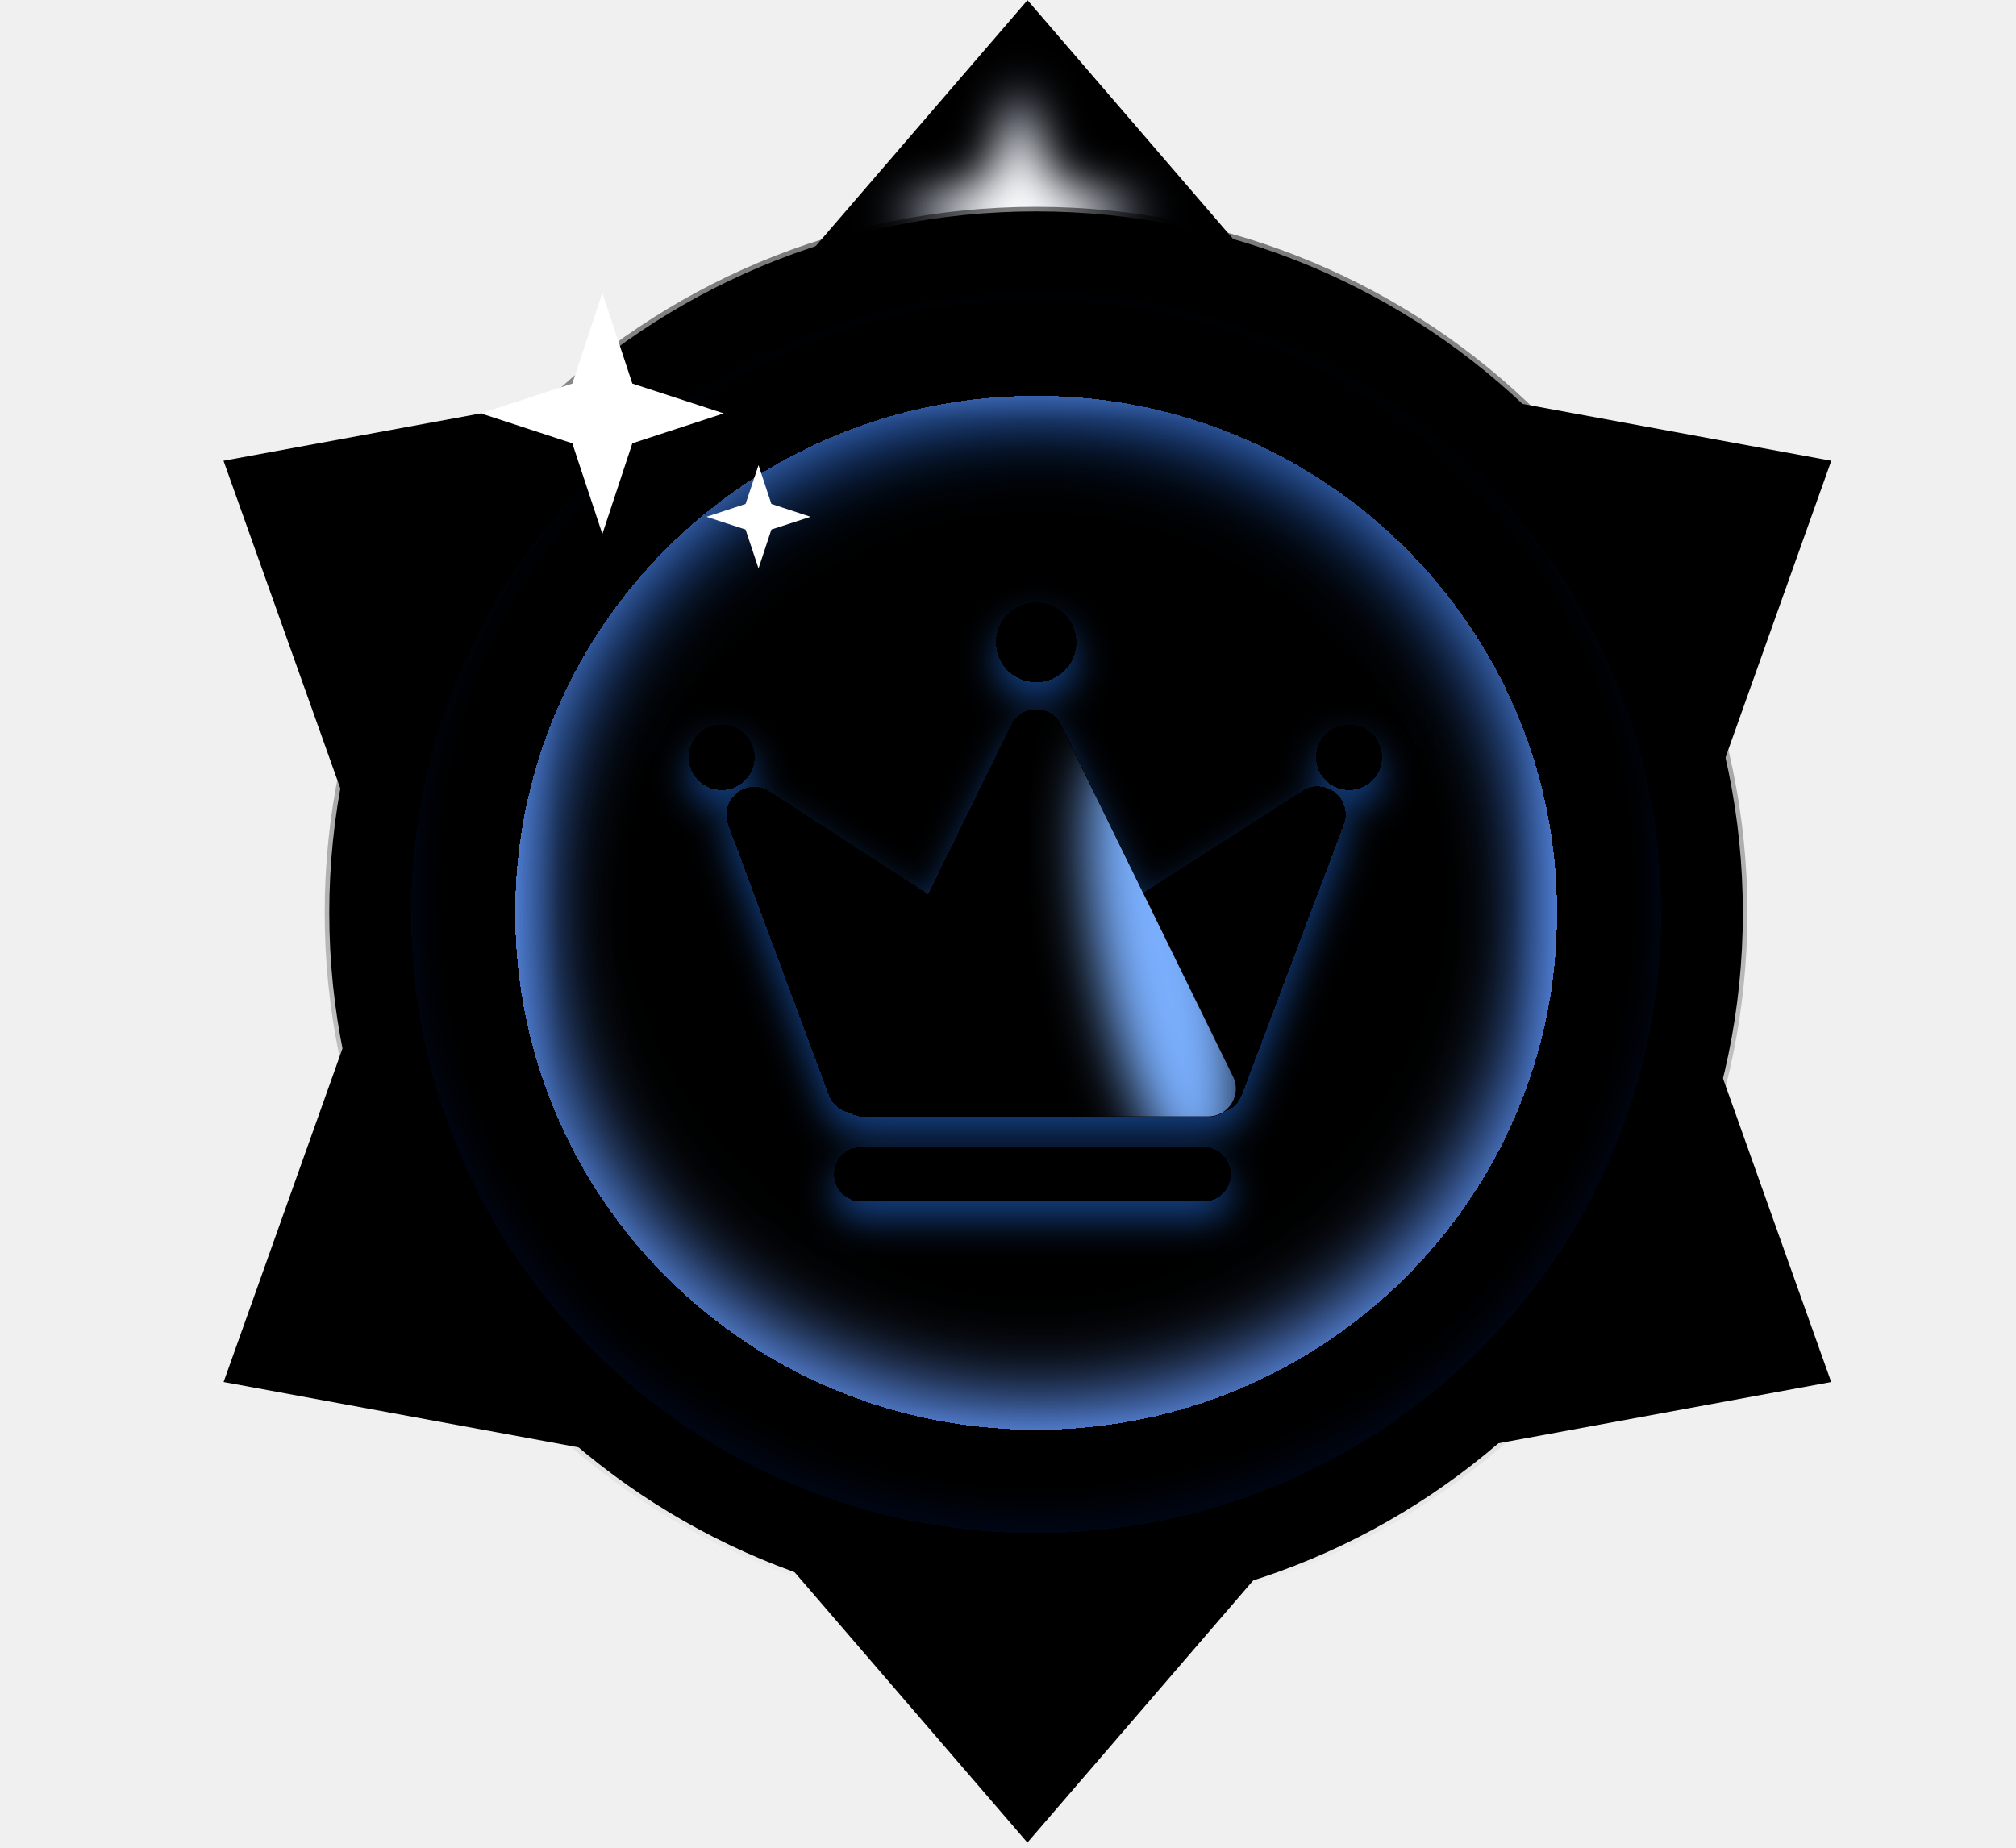
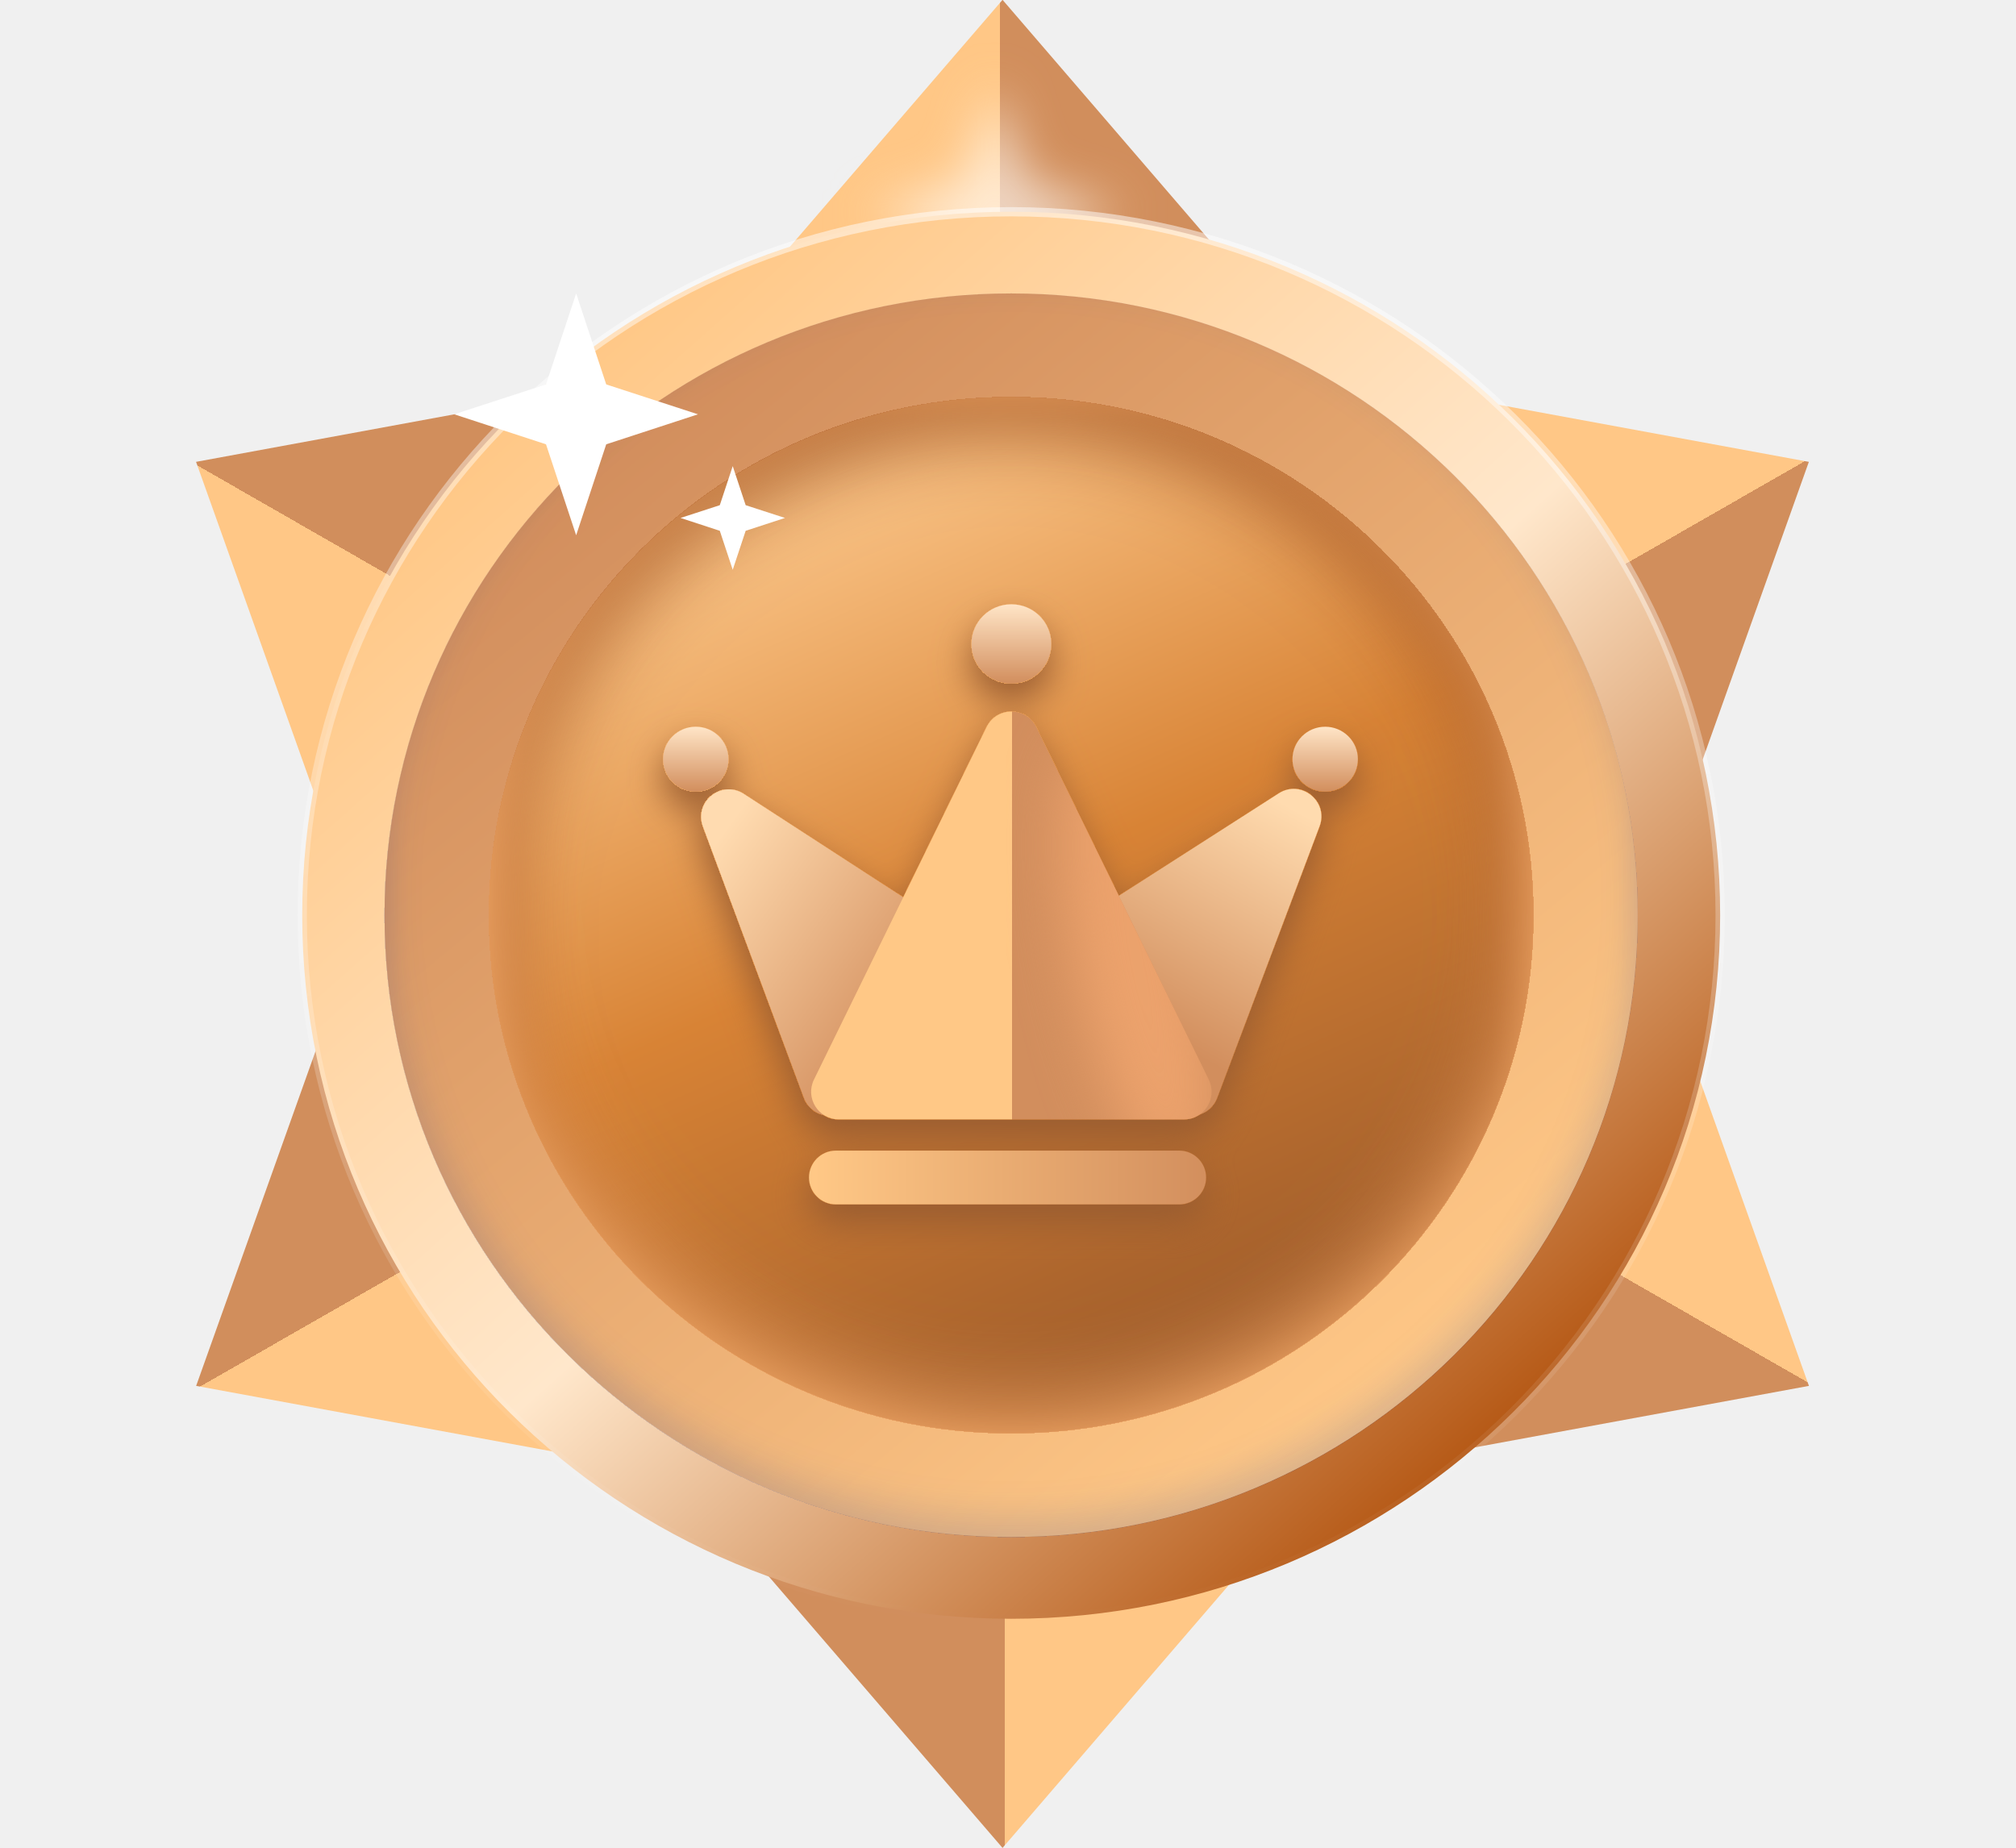
<svg xmlns="http://www.w3.org/2000/svg" width="24" height="22" viewBox="0 0 24 22" fill="none">
-   <path d="M12.232 0.002L15.541 3.846H8.922L12.232 0.002Z" fill="url(#paint0_linear_1242_60420)" />
-   <path d="M12.231 21.939L8.922 18.095L15.541 18.095L12.231 21.939Z" fill="url(#paint1_linear_1242_60420)" />
-   <g filter="url(#filter0_f_1242_60420)">
-     <path d="M12.141 0.986L12.524 2.143L13.69 2.524L12.524 2.904L12.141 4.061L11.758 2.904L10.592 2.524L11.758 2.143L12.141 0.986Z" fill="white" />
-     <path d="M12.141 1.021L12.514 2.147L12.507 2.149L12.521 2.154L13.655 2.524L12.521 2.894L12.519 2.887L12.514 2.901L12.141 4.027L11.768 2.901L11.775 2.899L11.761 2.894L10.627 2.524L11.761 2.154L11.763 2.161L11.768 2.147L12.141 1.021Z" stroke="#3E74FF" stroke-width="0.022" />
+   <path d="M11.935 -0.002L15.254 3.854H8.615L11.935 -0.002Z" fill="url(#paint0_linear_1602_25598)" />
+   <path d="M11.935 22.002L8.615 18.146L15.254 18.146L11.935 22.002Z" fill="url(#paint1_linear_1602_25598)" />
+   <g filter="url(#filter0_f_1602_25598)">
+     <path d="M11.843 0.985L12.228 2.146L13.397 2.527L12.228 2.909L11.843 4.07L11.458 2.909L10.289 2.527L11.458 2.146L11.843 0.985Z" fill="white" fill-opacity="0.62" />
+     <path d="M11.843 1.02L12.217 2.149L12.21 2.151L12.224 2.156L13.362 2.527L12.224 2.899L12.222 2.891L12.217 2.906L11.843 4.035L11.469 2.906L11.476 2.903L11.462 2.899L10.324 2.527L11.462 2.156L11.464 2.163L11.469 2.149L11.843 1.02Z" stroke="#FFC886" stroke-width="0.022" />
  </g>
-   <path d="M21.8 16.455L16.791 17.377L20.101 11.688L21.8 16.455Z" fill="url(#paint2_linear_1242_60420)" />
-   <path d="M2.661 5.486L7.669 4.564L4.36 10.253L2.661 5.486Z" fill="url(#paint3_linear_1242_60420)" />
-   <path d="M21.801 5.486L20.102 10.253L16.793 4.564L21.801 5.486Z" fill="url(#paint4_linear_1242_60420)" />
-   <path d="M2.662 16.455L4.361 11.688L7.67 17.377L2.662 16.455Z" fill="url(#paint5_linear_1242_60420)" />
-   <path d="M20.748 10.868C20.748 15.48 16.982 19.219 12.334 19.219C7.687 19.219 3.92 15.48 3.92 10.868C3.92 6.256 7.687 2.517 12.334 2.517C16.982 2.517 20.748 6.256 20.748 10.868Z" fill="url(#paint6_linear_1242_60420)" stroke="url(#paint7_linear_1242_60420)" stroke-width="0.109" />
-   <g filter="url(#filter1_i_1242_60420)">
-     <ellipse cx="12.335" cy="10.868" rx="7.436" ry="7.381" fill="url(#paint8_linear_1242_60420)" />
+   <path d="M21.535 16.501L16.511 17.426L19.83 11.72L21.535 16.501Z" fill="url(#paint2_linear_1602_25598)" />
+   <path d="M2.334 5.499L7.359 4.574L4.039 10.28L2.334 5.499Z" fill="url(#paint3_linear_1602_25598)" />
+   <path d="M21.534 5.499L19.829 10.28L16.51 4.574L21.534 5.499Z" fill="url(#paint4_linear_1602_25598)" />
+   <path d="M2.335 16.501L4.04 11.72L7.36 17.426L2.335 16.501Z" fill="url(#paint5_linear_1602_25598)" />
+   <path d="M20.478 10.897C20.478 15.523 16.699 19.274 12.038 19.274C7.376 19.274 3.598 15.523 3.598 10.897C3.598 6.271 7.376 2.521 12.038 2.521C16.699 2.521 20.478 6.271 20.478 10.897Z" fill="url(#paint6_linear_1602_25598)" stroke="url(#paint7_linear_1602_25598)" stroke-width="0.11" />
+   <g filter="url(#filter1_i_1602_25598)">
+     <ellipse cx="12.037" cy="10.897" rx="7.459" ry="7.403" fill="url(#paint8_linear_1602_25598)" />
  </g>
-   <g filter="url(#filter2_ii_1242_60420)">
-     <ellipse cx="12.335" cy="10.868" rx="6.197" ry="6.151" fill="url(#paint9_linear_1242_60420)" />
+   <g filter="url(#filter2_ii_1602_25598)">
+     <ellipse cx="12.038" cy="10.897" rx="6.216" ry="6.169" fill="url(#paint9_linear_1602_25598)" />
  </g>
-   <g filter="url(#filter3_d_1242_60420)">
-     <path d="M8.674 9.817C8.564 9.521 8.895 9.256 9.16 9.428L14.119 12.646C14.393 12.824 14.267 13.249 13.94 13.249H10.179C10.042 13.249 9.92 13.164 9.872 13.035L8.674 9.817Z" fill="url(#paint10_linear_1242_60420)" />
-     <path d="M15.993 9.813C16.104 9.518 15.775 9.251 15.509 9.421L10.479 12.645C10.203 12.822 10.328 13.249 10.656 13.249H14.471C14.607 13.249 14.729 13.164 14.778 13.037L15.993 9.813Z" fill="url(#paint11_linear_1242_60420)" />
-     <path d="M12.041 8.635C12.161 8.39 12.51 8.39 12.63 8.635L14.679 12.819C14.785 13.037 14.627 13.292 14.384 13.292H10.287C10.045 13.292 9.886 13.037 9.993 12.819L12.041 8.635Z" fill="url(#paint12_linear_1242_60420)" />
-     <mask id="mask0_1242_60420" style="mask-type:alpha" maskUnits="userSpaceOnUse" x="9" y="8" width="6" height="6">
-       <path d="M12.041 8.635C12.161 8.39 12.51 8.39 12.63 8.635L14.679 12.819C14.785 13.037 14.627 13.292 14.384 13.292H10.287C10.045 13.292 9.886 13.037 9.993 12.819L12.041 8.635Z" fill="url(#paint13_linear_1242_60420)" />
+   <g filter="url(#filter3_d_1602_25598)">
+     <path d="M8.369 9.843C8.258 9.546 8.59 9.28 8.856 9.453L13.83 12.68C14.105 12.859 13.978 13.285 13.651 13.285H9.878C9.741 13.285 9.618 13.2 9.57 13.071L8.369 9.843Z" fill="url(#paint10_linear_1602_25598)" />
+     <path d="M15.709 9.839C15.82 9.543 15.49 9.275 15.223 9.446L10.177 12.679C9.901 12.857 10.026 13.285 10.355 13.285H14.182C14.319 13.285 14.441 13.201 14.49 13.072L15.709 9.839Z" fill="url(#paint11_linear_1602_25598)" />
+     <path d="M11.745 8.657C11.865 8.411 12.215 8.411 12.336 8.657L14.39 12.854C14.497 13.073 14.338 13.328 14.095 13.328H9.985C9.742 13.328 9.583 13.073 9.69 12.854L11.745 8.657Z" fill="url(#paint12_linear_1602_25598)" />
+     <mask id="mask0_1602_25598" style="mask-type:alpha" maskUnits="userSpaceOnUse" x="9" y="8" width="6" height="6">
+       <path d="M11.745 8.657C11.865 8.411 12.215 8.411 12.336 8.657L14.39 12.854C14.497 13.073 14.338 13.328 14.095 13.328H9.985C9.742 13.328 9.583 13.073 9.69 12.854L11.745 8.657Z" fill="url(#paint13_linear_1602_25598)" />
    </mask>
-     <g mask="url(#mask0_1242_60420)">
-       <g filter="url(#filter4_f_1242_60420)">
-         <ellipse cx="2.696" cy="0.732" rx="2.696" ry="0.732" transform="matrix(0.204188 0.978932 -0.979534 0.201279 14.0059 8.69281)" fill="#7BB0FF" />
+     <g mask="url(#mask0_1602_25598)">
+       <g filter="url(#filter4_f_1602_25598)">
+         <ellipse cx="2.704" cy="0.734" rx="2.704" ry="0.734" transform="matrix(0.204188 0.978932 -0.979534 0.201279 13.7148 8.71503)" fill="#ECA26C" />
      </g>
    </g>
-     <ellipse cx="12.335" cy="7.648" rx="0.474" ry="0.47" fill="url(#paint14_linear_1242_60420)" />
-     <ellipse cx="8.591" cy="9.016" rx="0.388" ry="0.385" fill="url(#paint15_linear_1242_60420)" />
-     <ellipse cx="16.06" cy="9.016" rx="0.388" ry="0.385" fill="url(#paint16_linear_1242_60420)" />
-     <rect x="9.934" y="13.663" width="4.713" height="0.638" rx="0.319" fill="url(#paint17_linear_1242_60420)" />
+     <ellipse cx="12.04" cy="7.667" rx="0.475" ry="0.472" fill="url(#paint14_linear_1602_25598)" />
+     <ellipse cx="8.283" cy="9.039" rx="0.389" ry="0.386" fill="url(#paint15_linear_1602_25598)" />
+     <ellipse cx="15.776" cy="9.039" rx="0.389" ry="0.386" fill="url(#paint16_linear_1602_25598)" />
+     <rect x="9.631" y="13.7" width="4.727" height="0.64" rx="0.32" fill="url(#paint17_linear_1602_25598)" />
  </g>
-   <path d="M9.03 5.538L9.183 6L9.649 6.153L9.183 6.305L9.03 6.768L8.876 6.305L8.41 6.153L8.876 6L9.03 5.538Z" fill="white" />
-   <path d="M7.171 3.487L7.528 4.567L8.616 4.922L7.528 5.278L7.171 6.358L6.813 5.278L5.725 4.922L6.813 4.567L7.171 3.487Z" fill="white" />
+   <path d="M8.723 5.55L8.877 6.015L9.345 6.167L8.877 6.32L8.723 6.784L8.569 6.32L8.102 6.167L8.569 6.015L8.723 5.55Z" fill="white" />
+   <path d="M6.859 3.494L7.217 4.577L8.309 4.933L7.217 5.29L6.859 6.373L6.5 5.29L5.408 4.933L6.5 4.577L6.859 3.494Z" fill="white" />
  <defs>
-     <filter id="filter0_f_1242_60420" x="10.045" y="0.439" width="4.191" height="4.169" filterUnits="userSpaceOnUse" color-interpolation-filters="sRGB">
+     <filter id="filter0_f_1602_25598" x="9.741" y="0.437" width="4.204" height="4.181" filterUnits="userSpaceOnUse" color-interpolation-filters="sRGB">
      <feFlood flood-opacity="0" result="BackgroundImageFix" />
      <feBlend mode="normal" in="SourceGraphic" in2="BackgroundImageFix" result="shape" />
-       <feGaussianBlur stdDeviation="0.273" result="effect1_foregroundBlur_1242_60420" />
+       <feGaussianBlur stdDeviation="0.274" result="effect1_foregroundBlur_1602_25598" />
    </filter>
-     <filter id="filter1_i_1242_60420" x="4.898" y="3.269" width="14.873" height="14.98" filterUnits="userSpaceOnUse" color-interpolation-filters="sRGB">
+     <filter id="filter1_i_1602_25598" x="4.578" y="3.275" width="14.918" height="15.026" filterUnits="userSpaceOnUse" color-interpolation-filters="sRGB">
      <feFlood flood-opacity="0" result="BackgroundImageFix" />
      <feBlend mode="normal" in="SourceGraphic" in2="BackgroundImageFix" result="shape" />
      <feColorMatrix in="SourceAlpha" type="matrix" values="0 0 0 0 0 0 0 0 0 0 0 0 0 0 0 0 0 0 127 0" result="hardAlpha" />
      <feOffset dy="-0.219" />
      <feGaussianBlur stdDeviation="0.219" />
      <feComposite in2="hardAlpha" operator="arithmetic" k2="-1" k3="1" />
      <feColorMatrix type="matrix" values="0 0 0 0 0 0 0 0 0 0.173 0 0 0 0 0.617 0 0 0 0.15 0" />
-       <feBlend mode="normal" in2="shape" result="effect1_innerShadow_1242_60420" />
+       <feBlend mode="normal" in2="shape" result="effect1_innerShadow_1602_25598" />
    </filter>
-     <filter id="filter2_ii_1242_60420" x="6.139" y="4.499" width="12.393" height="12.738" filterUnits="userSpaceOnUse" color-interpolation-filters="sRGB">
+     <filter id="filter2_ii_1602_25598" x="5.822" y="4.508" width="12.432" height="12.777" filterUnits="userSpaceOnUse" color-interpolation-filters="sRGB">
      <feFlood flood-opacity="0" result="BackgroundImageFix" />
      <feBlend mode="normal" in="SourceGraphic" in2="BackgroundImageFix" result="shape" />
      <feColorMatrix in="SourceAlpha" type="matrix" values="0 0 0 0 0 0 0 0 0 0 0 0 0 0 0 0 0 0 127 0" result="hardAlpha" />
      <feOffset dy="0.219" />
-       <feGaussianBlur stdDeviation="0.547" />
+       <feGaussianBlur stdDeviation="0.548" />
      <feComposite in2="hardAlpha" operator="arithmetic" k2="-1" k3="1" />
-       <feColorMatrix type="matrix" values="0 0 0 0 0 0 0 0 0 0.193 0 0 0 0 0.487 0 0 0 1 0" />
-       <feBlend mode="normal" in2="shape" result="effect1_innerShadow_1242_60420" />
+       <feColorMatrix type="matrix" values="0 0 0 0 0.487 0 0 0 0 0.175 0 0 0 0 0 0 0 0 1 0" />
+       <feBlend mode="normal" in2="shape" result="effect1_innerShadow_1602_25598" />
      <feColorMatrix in="SourceAlpha" type="matrix" values="0 0 0 0 0 0 0 0 0 0 0 0 0 0 0 0 0 0 127 0" result="hardAlpha" />
      <feOffset dy="-0.219" />
-       <feGaussianBlur stdDeviation="0.547" />
+       <feGaussianBlur stdDeviation="0.548" />
      <feComposite in2="hardAlpha" operator="arithmetic" k2="-1" k3="1" />
-       <feColorMatrix type="matrix" values="0 0 0 0 0.438 0 0 0 0 0.629 0 0 0 0 1 0 0 0 1 0" />
-       <feBlend mode="normal" in2="effect1_innerShadow_1242_60420" result="effect2_innerShadow_1242_60420" />
+       <feColorMatrix type="matrix" values="0 0 0 0 1 0 0 0 0 0.716 0 0 0 0 0.454 0 0 0 1 0" />
+       <feBlend mode="normal" in2="effect1_innerShadow_1602_25598" result="effect2_innerShadow_1602_25598" />
    </filter>
-     <filter id="filter3_d_1242_60420" x="7.766" y="6.959" width="9.119" height="7.998" filterUnits="userSpaceOnUse" color-interpolation-filters="sRGB">
+     <filter id="filter3_d_1602_25598" x="7.456" y="6.976" width="9.147" height="8.022" filterUnits="userSpaceOnUse" color-interpolation-filters="sRGB">
      <feFlood flood-opacity="0" result="BackgroundImageFix" />
      <feColorMatrix in="SourceAlpha" type="matrix" values="0 0 0 0 0 0 0 0 0 0 0 0 0 0 0 0 0 0 127 0" result="hardAlpha" />
      <feOffset dy="0.219" />
      <feGaussianBlur stdDeviation="0.219" />
      <feComposite in2="hardAlpha" operator="out" />
-       <feColorMatrix type="matrix" values="0 0 0 0 0.112 0 0 0 0 0.364 0 0 0 0 0.746 0 0 0 0.68 0" />
-       <feBlend mode="normal" in2="BackgroundImageFix" result="effect1_dropShadow_1242_60420" />
-       <feBlend mode="normal" in="SourceGraphic" in2="effect1_dropShadow_1242_60420" result="shape" />
+       <feColorMatrix type="matrix" values="0 0 0 0 0.6 0 0 0 0 0.362 0 0 0 0 0.19 0 0 0 1 0" />
+       <feBlend mode="normal" in2="BackgroundImageFix" result="effect1_dropShadow_1602_25598" />
+       <feBlend mode="normal" in="SourceGraphic" in2="effect1_dropShadow_1602_25598" result="shape" />
    </filter>
-     <filter id="filter4_f_1242_60420" x="12.28" y="8.18" width="3.121" height="6.599" filterUnits="userSpaceOnUse" color-interpolation-filters="sRGB">
+     <filter id="filter4_f_1602_25598" x="11.985" y="8.201" width="3.129" height="6.619" filterUnits="userSpaceOnUse" color-interpolation-filters="sRGB">
      <feFlood flood-opacity="0" result="BackgroundImageFix" />
      <feBlend mode="normal" in="SourceGraphic" in2="BackgroundImageFix" result="shape" />
-       <feGaussianBlur stdDeviation="0.328" result="effect1_foregroundBlur_1242_60420" />
+       <feGaussianBlur stdDeviation="0.329" result="effect1_foregroundBlur_1602_25598" />
    </filter>
-     <linearGradient id="paint0_linear_1242_60420" x1="10.856" y1="1.54" x2="13.607" y2="1.54" gradientUnits="userSpaceOnUse">
-       <stop offset="0.489" stopColor="#E3EBFF" />
-       <stop offset="0.489" stopColor="#D1E5EE" />
-       <stop offset="0.489" stopColor="#B3C2D9" />
+     <linearGradient id="paint0_linear_1602_25598" x1="10.555" y1="1.54" x2="13.315" y2="1.54" gradientUnits="userSpaceOnUse">
+       <stop offset="0.489" stop-color="#FFC786" />
+       <stop offset="0.489" stop-color="#D1E5EE" />
+       <stop offset="0.489" stop-color="#D18E5C" />
    </linearGradient>
-     <linearGradient id="paint1_linear_1242_60420" x1="13.607" y1="20.401" x2="10.856" y2="20.401" gradientUnits="userSpaceOnUse">
-       <stop offset="0.489" stopColor="#E3EBFF" />
-       <stop offset="0.489" stopColor="#D1E5EE" />
-       <stop offset="0.489" stopColor="#B3C2D9" />
+     <linearGradient id="paint1_linear_1602_25598" x1="13.315" y1="20.46" x2="10.555" y2="20.46" gradientUnits="userSpaceOnUse">
+       <stop offset="0.489" stop-color="#FFC786" />
+       <stop offset="0.489" stop-color="#D1E5EE" />
+       <stop offset="0.489" stop-color="#D18E5C" />
    </linearGradient>
-     <linearGradient id="paint2_linear_1242_60420" x1="21.146" y1="14.503" x2="19.786" y2="16.877" gradientUnits="userSpaceOnUse">
-       <stop offset="0.489" stopColor="#E3EBFF" />
-       <stop offset="0.489" stopColor="#D1E5EE" />
-       <stop offset="0.489" stopColor="#B3C2D9" />
+     <linearGradient id="paint2_linear_1602_25598" x1="20.879" y1="14.544" x2="19.514" y2="16.925" gradientUnits="userSpaceOnUse">
+       <stop offset="0.489" stop-color="#FFC786" />
+       <stop offset="0.489" stop-color="#D1E5EE" />
+       <stop offset="0.489" stop-color="#D18E5C" />
    </linearGradient>
-     <linearGradient id="paint3_linear_1242_60420" x1="3.314" y1="7.438" x2="4.675" y2="5.064" gradientUnits="userSpaceOnUse">
-       <stop offset="0.489" stopColor="#E3EBFF" />
-       <stop offset="0.489" stopColor="#D1E5EE" />
-       <stop offset="0.489" stopColor="#B3C2D9" />
+     <linearGradient id="paint3_linear_1602_25598" x1="2.99" y1="7.456" x2="4.355" y2="5.075" gradientUnits="userSpaceOnUse">
+       <stop offset="0.489" stop-color="#FFC786" />
+       <stop offset="0.489" stop-color="#D1E5EE" />
+       <stop offset="0.489" stop-color="#D18E5C" />
    </linearGradient>
-     <linearGradient id="paint4_linear_1242_60420" x1="19.772" y1="5.072" x2="21.132" y2="7.446" gradientUnits="userSpaceOnUse">
-       <stop offset="0.489" stopColor="#E3EBFF" />
-       <stop offset="0.489" stopColor="#D1E5EE" />
-       <stop offset="0.489" stopColor="#B3C2D9" />
+     <linearGradient id="paint4_linear_1602_25598" x1="19.498" y1="5.084" x2="20.863" y2="7.465" gradientUnits="userSpaceOnUse">
+       <stop offset="0.489" stop-color="#FFC786" />
+       <stop offset="0.489" stop-color="#D1E5EE" />
+       <stop offset="0.489" stop-color="#D18E5C" />
    </linearGradient>
-     <linearGradient id="paint5_linear_1242_60420" x1="4.691" y1="16.868" x2="3.331" y2="14.495" gradientUnits="userSpaceOnUse">
-       <stop offset="0.489" stopColor="#E3EBFF" />
-       <stop offset="0.489" stopColor="#D1E5EE" />
-       <stop offset="0.489" stopColor="#B3C2D9" />
+     <linearGradient id="paint5_linear_1602_25598" x1="4.371" y1="16.916" x2="3.007" y2="14.535" gradientUnits="userSpaceOnUse">
+       <stop offset="0.489" stop-color="#FFC786" />
+       <stop offset="0.489" stop-color="#D1E5EE" />
+       <stop offset="0.489" stop-color="#D18E5C" />
    </linearGradient>
-     <linearGradient id="paint6_linear_1242_60420" x1="6.905" y1="4.617" x2="18.104" y2="17.202" gradientUnits="userSpaceOnUse">
-       <stop stopColor="#D5E3FF" />
-       <stop offset="0.521" stopColor="#F0F5FF" />
-       <stop offset="1" stopColor="#D0DFFE" />
+     <linearGradient id="paint6_linear_1602_25598" x1="6.592" y1="4.628" x2="17.825" y2="17.25" gradientUnits="userSpaceOnUse">
+       <stop stop-color="#FFC887" />
+       <stop offset="0.521" stop-color="#FFE7CB" />
+       <stop offset="1" stop-color="#B45612" />
    </linearGradient>
-     <linearGradient id="paint7_linear_1242_60420" x1="12.334" y1="2.462" x2="12.334" y2="19.274" gradientUnits="userSpaceOnUse">
-       <stop stopColor="white" stop-opacity="0.5" />
-       <stop offset="1" stopColor="white" stop-opacity="0" />
+     <linearGradient id="paint7_linear_1602_25598" x1="12.038" y1="2.466" x2="12.038" y2="19.329" gradientUnits="userSpaceOnUse">
+       <stop stop-color="white" stop-opacity="0.5" />
+       <stop offset="1" stop-color="white" stop-opacity="0" />
    </linearGradient>
-     <linearGradient id="paint8_linear_1242_60420" x1="7.584" y1="5.23" x2="17.001" y2="16.678" gradientUnits="userSpaceOnUse">
-       <stop stopColor="#B1CCFF" />
-       <stop offset="1" stopColor="#D5E3FF" />
+     <linearGradient id="paint8_linear_1602_25598" x1="7.272" y1="5.242" x2="16.718" y2="16.725" gradientUnits="userSpaceOnUse">
+       <stop stop-color="#D28E5D" />
+       <stop offset="1" stop-color="#FFC887" />
    </linearGradient>
-     <linearGradient id="paint9_linear_1242_60420" x1="8.235" y1="5.803" x2="13.275" y2="17.047" gradientUnits="userSpaceOnUse">
-       <stop stopColor="#78A6FF" />
-       <stop offset="0.484" stopColor="#376EC1" />
-       <stop offset="1" stopColor="#1352B0" />
+     <linearGradient id="paint9_linear_1602_25598" x1="7.925" y1="5.816" x2="12.98" y2="17.095" gradientUnits="userSpaceOnUse">
+       <stop stop-color="#FFCD92" />
+       <stop offset="0.484" stop-color="#D88335" />
+       <stop offset="1" stop-color="#9C5A2A" />
    </linearGradient>
-     <linearGradient id="paint10_linear_1242_60420" x1="8.736" y1="10.128" x2="11.238" y2="11.961" gradientUnits="userSpaceOnUse">
-       <stop stopColor="#90BDFF" />
-       <stop offset="1" stopColor="#408CFF" />
+     <linearGradient id="paint10_linear_1602_25598" x1="8.43" y1="10.155" x2="10.94" y2="11.994" gradientUnits="userSpaceOnUse">
+       <stop stop-color="#FFDBB0" />
+       <stop offset="1" stop-color="#D4905F" />
    </linearGradient>
-     <linearGradient id="paint11_linear_1242_60420" x1="15.672" y1="9.598" x2="14.165" y2="12.331" gradientUnits="userSpaceOnUse">
-       <stop stopColor="#90BDFF" />
-       <stop offset="1" stopColor="#408CFF" />
+     <linearGradient id="paint11_linear_1602_25598" x1="15.387" y1="9.624" x2="13.876" y2="12.365" gradientUnits="userSpaceOnUse">
+       <stop stop-color="#FFDBAF" />
+       <stop offset="1" stop-color="#D28E5D" />
    </linearGradient>
-     <linearGradient id="paint12_linear_1242_60420" x1="11.019" y1="10.74" x2="13.69" y2="10.74" gradientUnits="userSpaceOnUse">
-       <stop offset="0.497" stopColor="#90BDFF" />
-       <stop offset="0.497" stopColor="#408CFF" />
+     <linearGradient id="paint12_linear_1602_25598" x1="10.719" y1="10.769" x2="13.399" y2="10.769" gradientUnits="userSpaceOnUse">
+       <stop offset="0.497" stop-color="#FFC886" />
+       <stop offset="0.497" stop-color="#D28E5D" />
    </linearGradient>
-     <linearGradient id="paint13_linear_1242_60420" x1="11.019" y1="10.74" x2="13.69" y2="10.74" gradientUnits="userSpaceOnUse">
-       <stop offset="0.417" stopColor="#B1B0D8" />
-       <stop offset="0.497" stopColor="#FFCC1D" />
+     <linearGradient id="paint13_linear_1602_25598" x1="10.719" y1="10.769" x2="13.399" y2="10.769" gradientUnits="userSpaceOnUse">
+       <stop offset="0.417" stop-color="#B1B0D8" />
+       <stop offset="0.497" stop-color="#FFCC1D" />
    </linearGradient>
-     <linearGradient id="paint14_linear_1242_60420" x1="12.335" y1="7.178" x2="12.335" y2="8.118" gradientUnits="userSpaceOnUse">
-       <stop stopColor="#B0C6FF" />
-       <stop offset="1" stopColor="#408CFF" />
+     <linearGradient id="paint14_linear_1602_25598" x1="12.04" y1="7.195" x2="12.04" y2="8.139" gradientUnits="userSpaceOnUse">
+       <stop stop-color="#FFE5C7" />
+       <stop offset="1" stop-color="#D28E5D" />
    </linearGradient>
-     <linearGradient id="paint15_linear_1242_60420" x1="8.591" y1="8.631" x2="8.591" y2="9.401" gradientUnits="userSpaceOnUse">
-       <stop stopColor="#B0C6FF" />
-       <stop offset="1" stopColor="#408CFF" />
+     <linearGradient id="paint15_linear_1602_25598" x1="8.283" y1="8.653" x2="8.283" y2="9.425" gradientUnits="userSpaceOnUse">
+       <stop stop-color="#FFE5C7" />
+       <stop offset="1" stop-color="#D28E5D" />
    </linearGradient>
-     <linearGradient id="paint16_linear_1242_60420" x1="16.06" y1="8.631" x2="16.06" y2="9.401" gradientUnits="userSpaceOnUse">
-       <stop stopColor="#B0C6FF" />
-       <stop offset="1" stopColor="#408CFF" />
+     <linearGradient id="paint16_linear_1602_25598" x1="15.776" y1="8.653" x2="15.776" y2="9.425" gradientUnits="userSpaceOnUse">
+       <stop stop-color="#FFE5C7" />
+       <stop offset="1" stop-color="#D28E5D" />
    </linearGradient>
-     <linearGradient id="paint17_linear_1242_60420" x1="9.987" y1="13.982" x2="14.7" y2="13.982" gradientUnits="userSpaceOnUse">
-       <stop stopColor="#90BDFF" />
-       <stop offset="1" stopColor="#458FFF" />
+     <linearGradient id="paint17_linear_1602_25598" x1="9.685" y1="14.02" x2="14.412" y2="14.02" gradientUnits="userSpaceOnUse">
+       <stop stop-color="#FFC886" />
+       <stop offset="1" stop-color="#D28E5D" />
    </linearGradient>
  </defs>
</svg>
